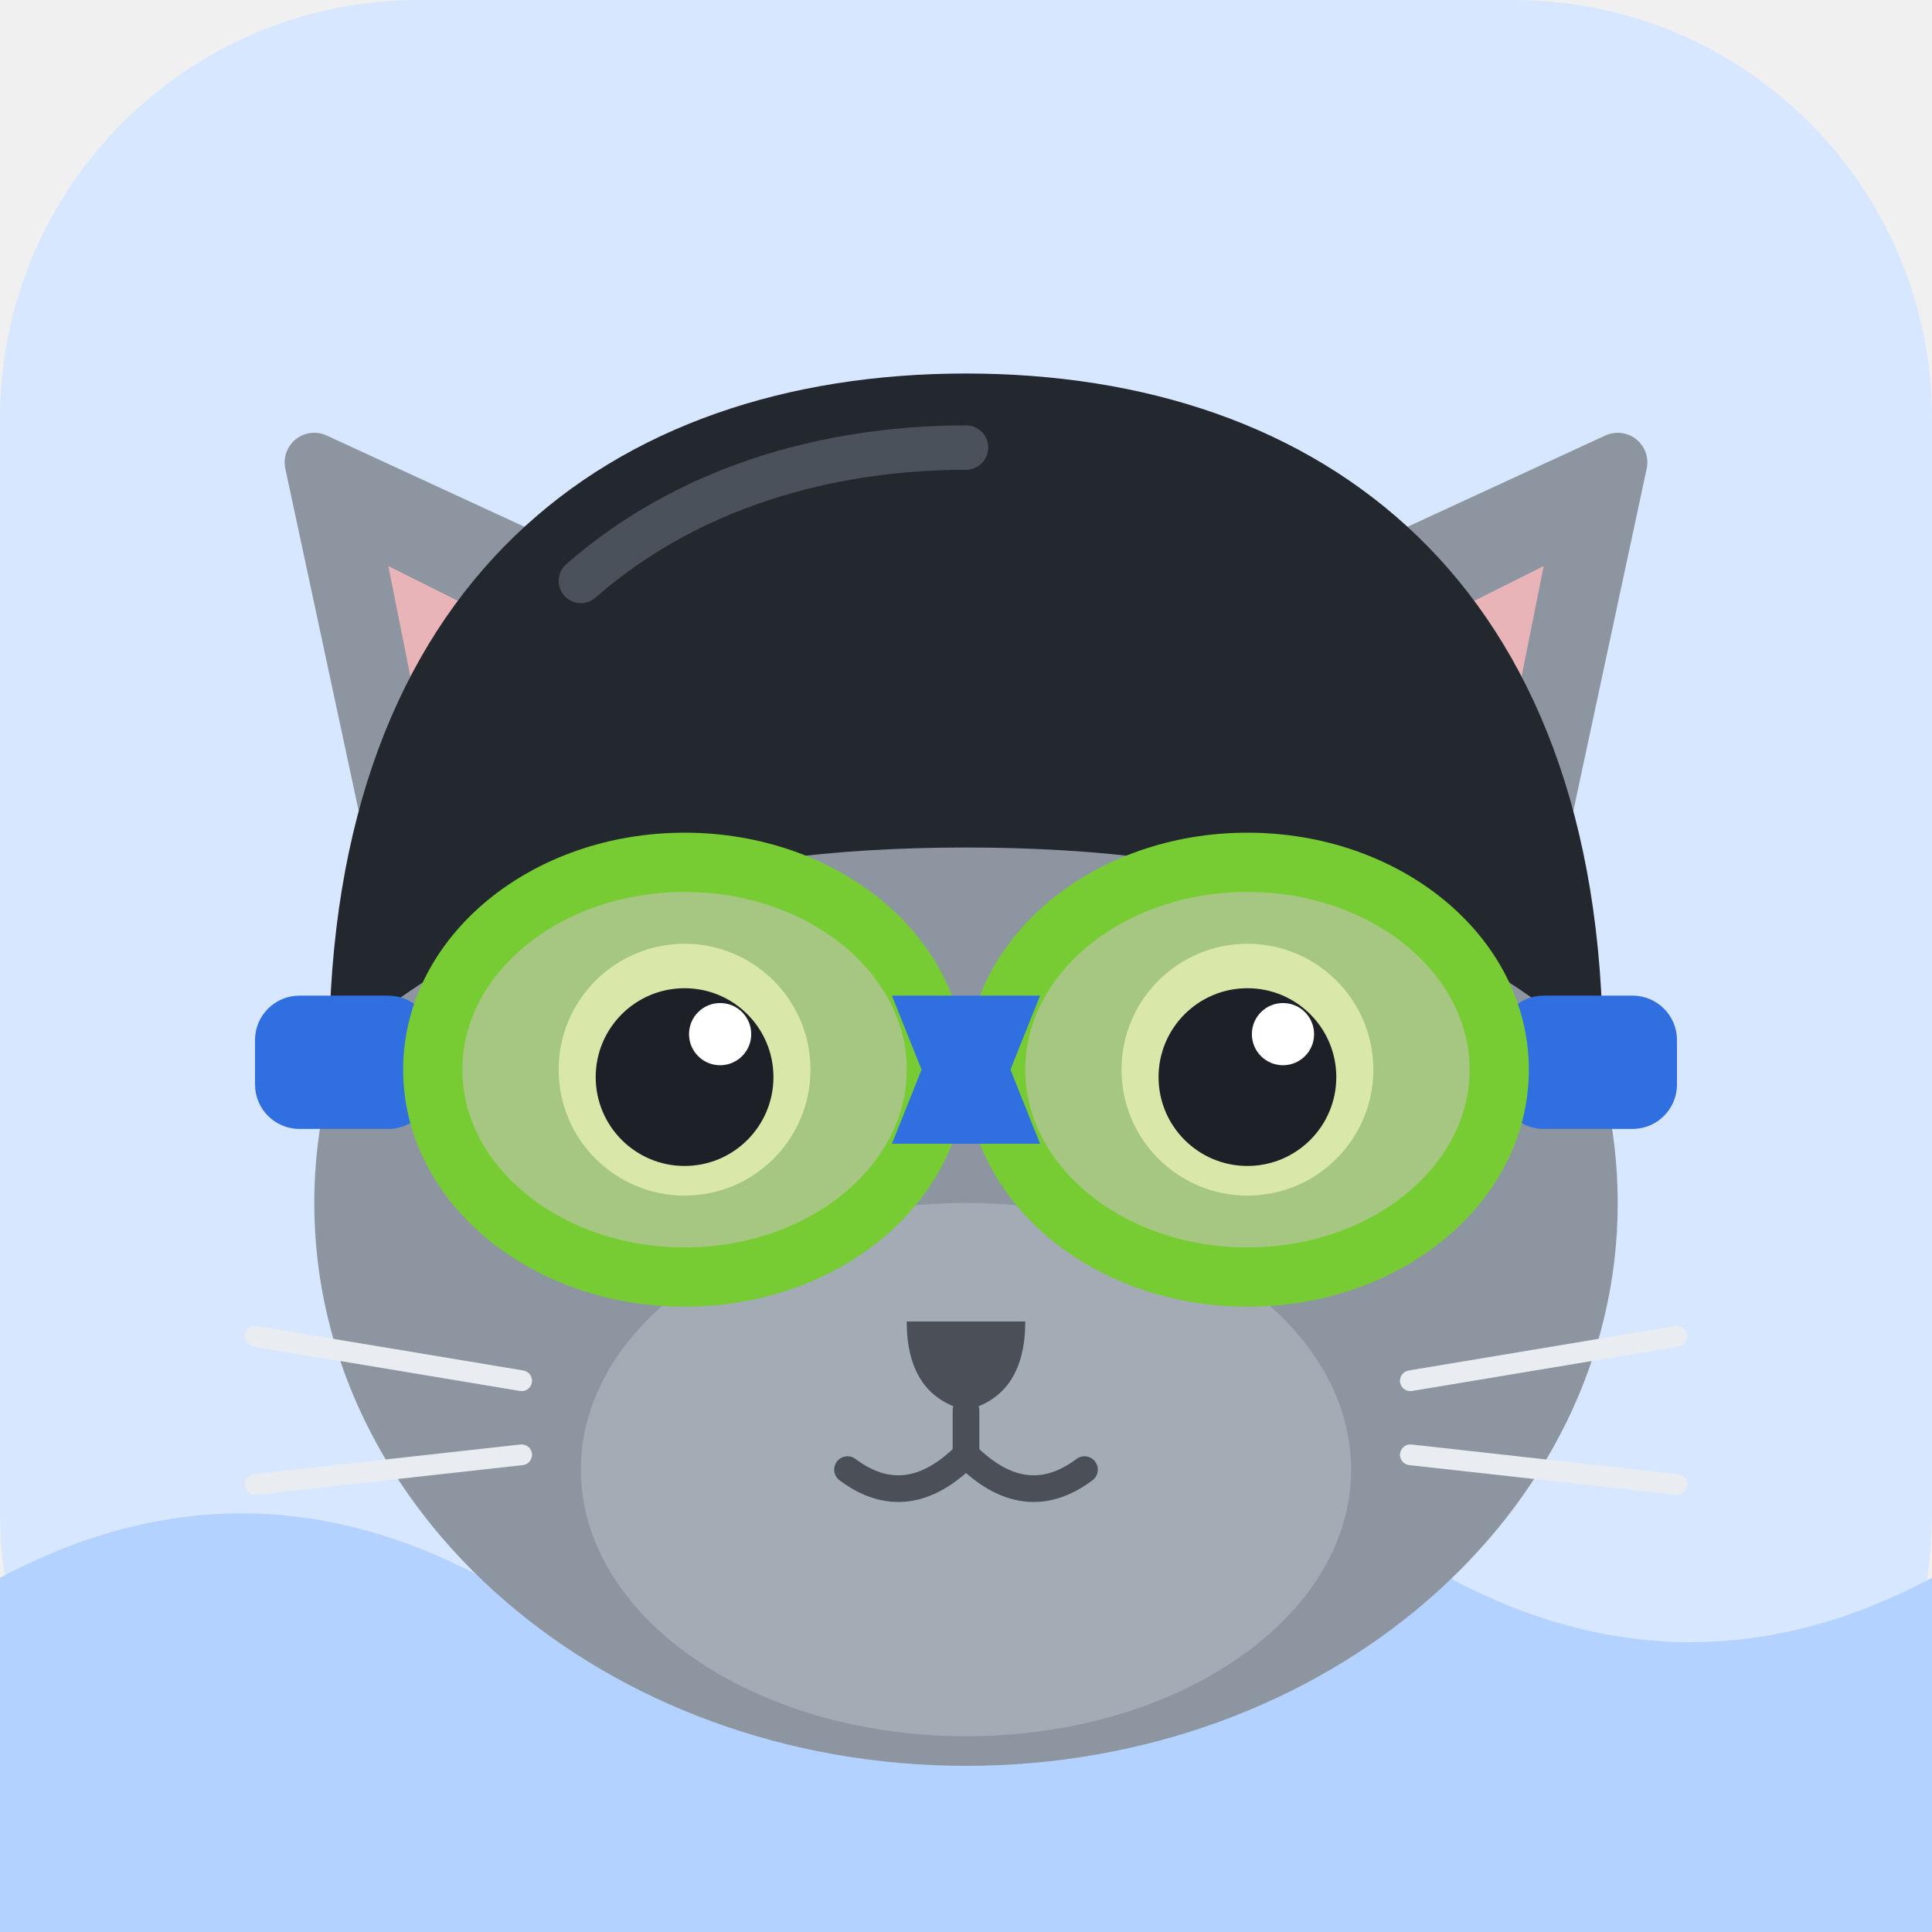
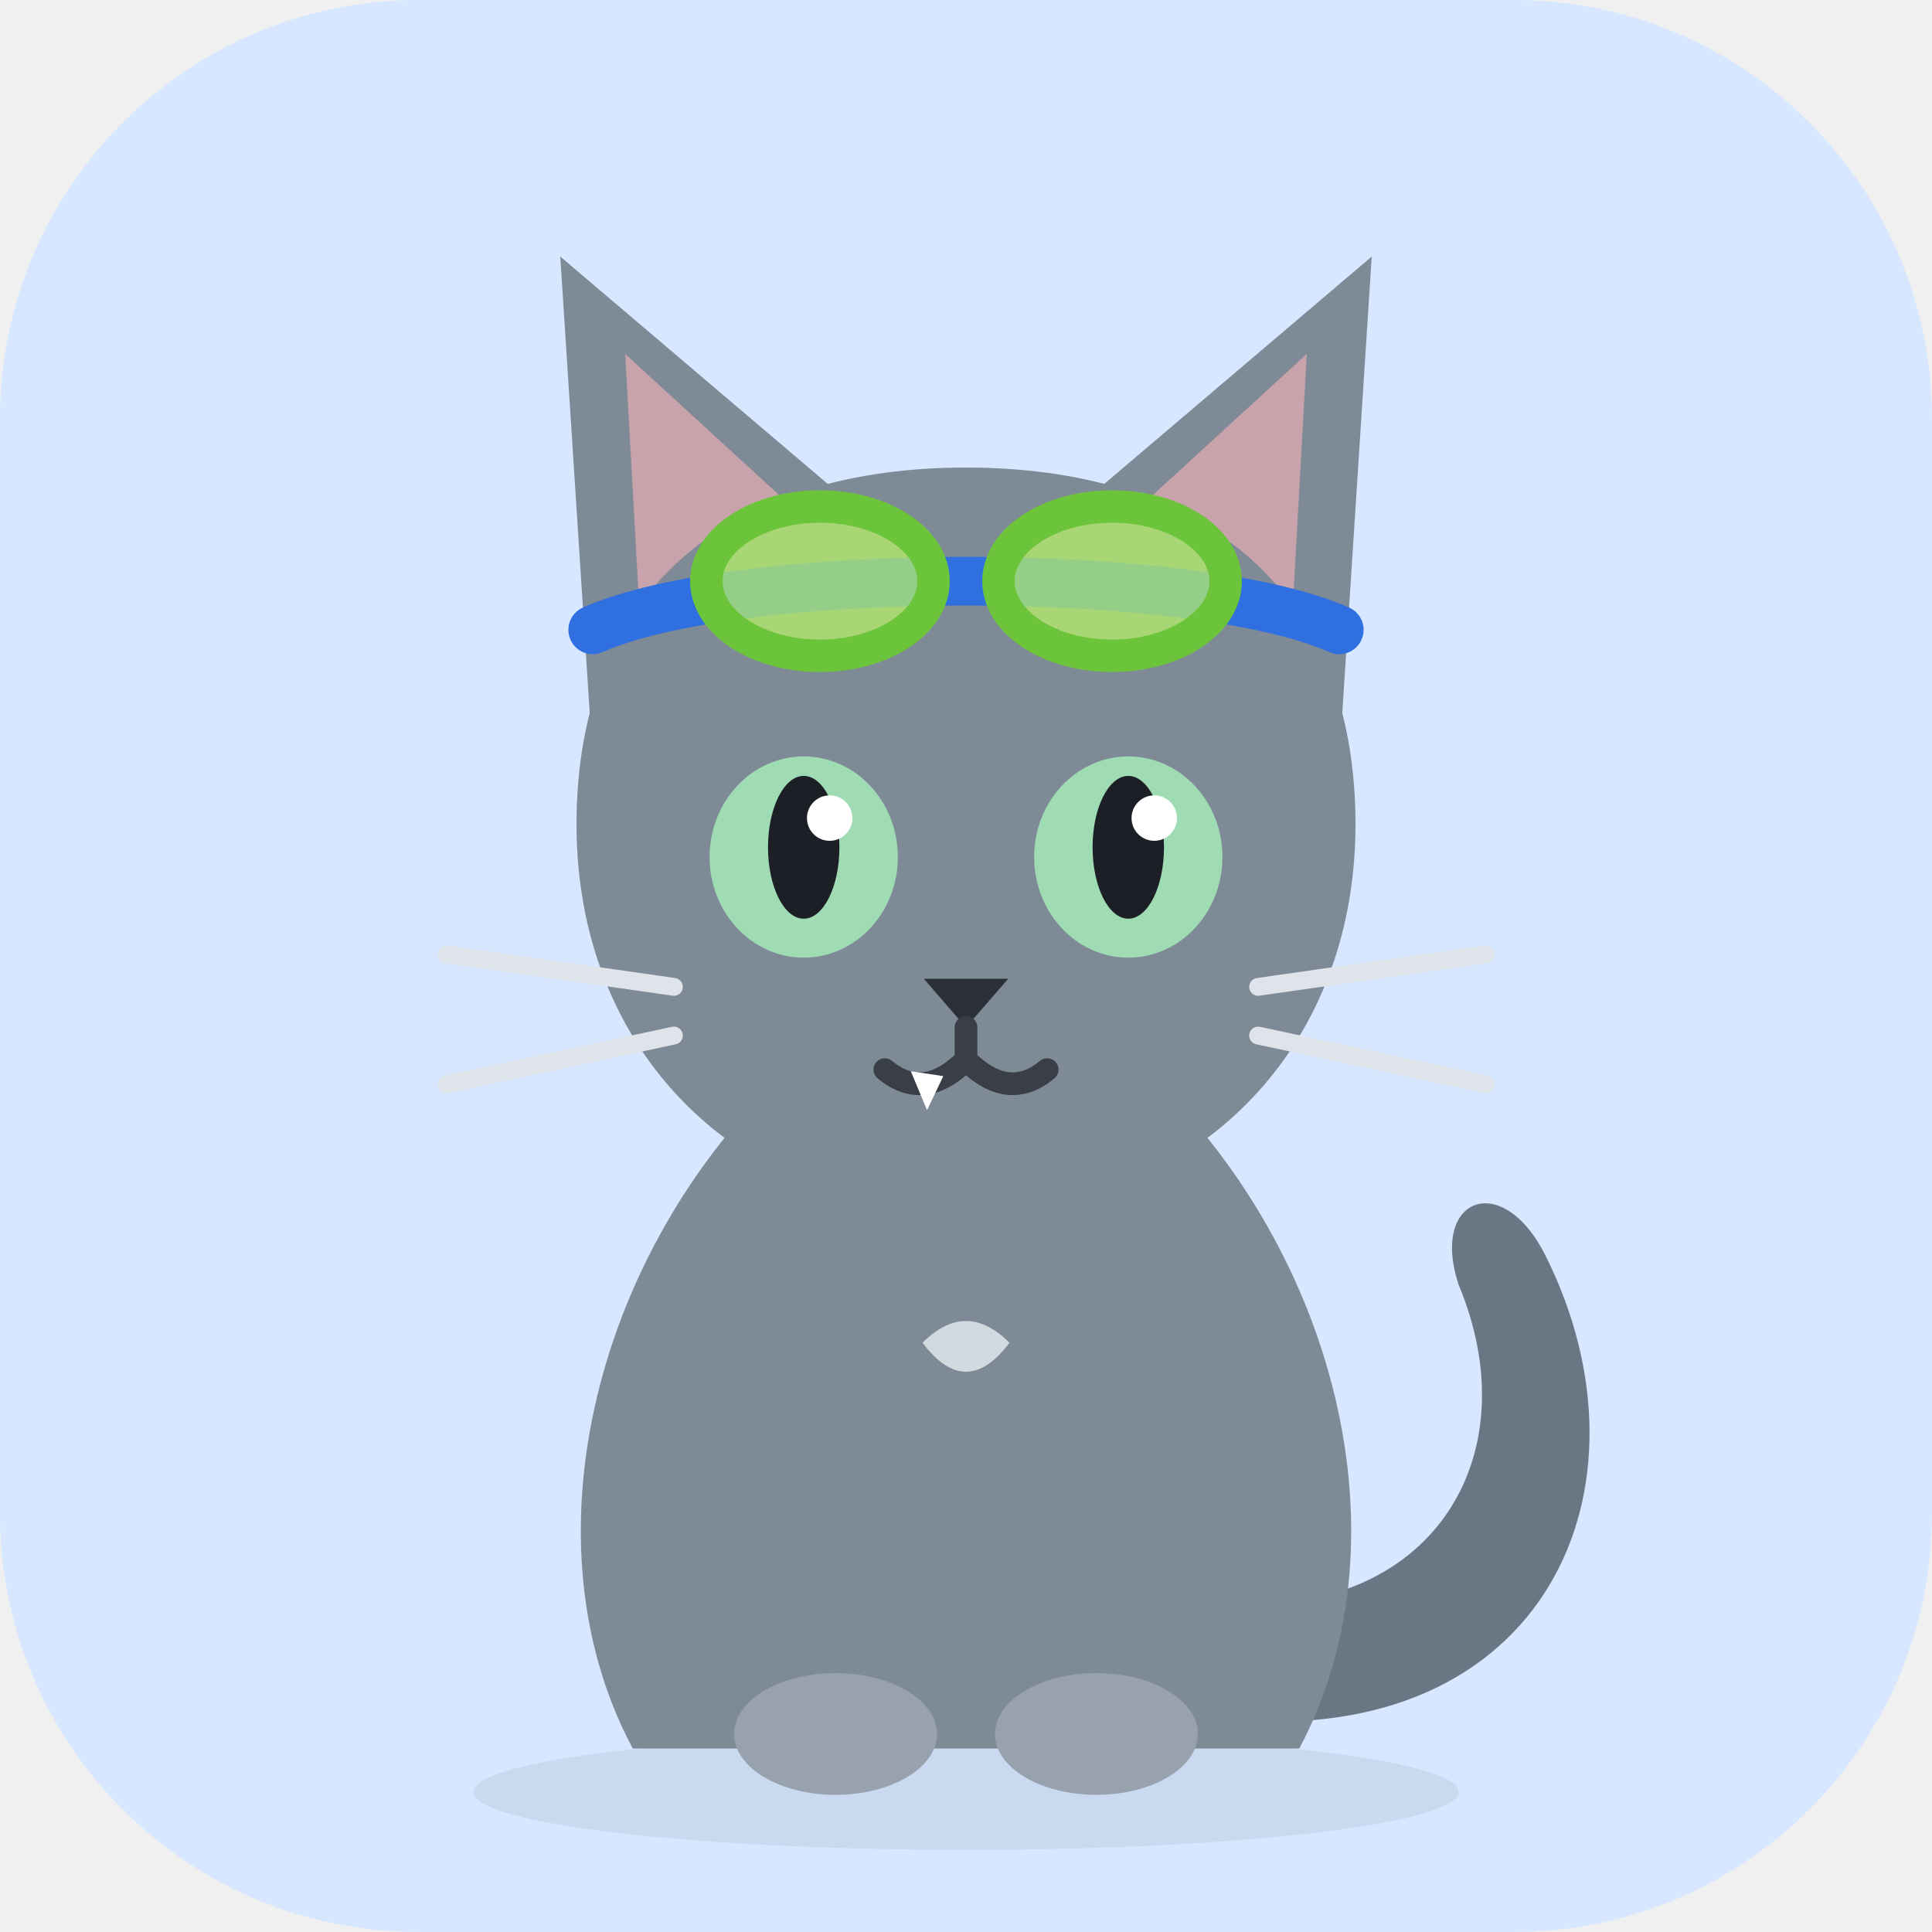
<svg xmlns="http://www.w3.org/2000/svg" viewBox="0 0 120 120">
  <rect width="120" height="120" rx="26" fill="#d6e7ff" />
-   <path d="M0 98 q15 -8 30 0 t30 0 t30 0 t30 0 V120 H0z" fill="#b3d2ff" />
-   <g transform="translate(4.8 8.48) scale(0.92)">
-     <path d="M22 50 L16 22 L42 34Z M98 50 L104 22 L78 34Z" fill="#8d96a0" stroke="#8d96a0" stroke-width="4" stroke-linejoin="round" />
-     <path d="M24 44 L21 29 L35 36Z M96 44 L99 29 L85 36Z" fill="#e8b4b8" />
-     <ellipse cx="60" cy="72" rx="44" ry="38" fill="#8d96a0" />
-     <ellipse cx="60" cy="90" rx="26" ry="18" fill="#a3abb4" />
-     <path d="M17 62 C17 30 36 16 60 16 C84 16 103 30 103 62 C92 52 78 48 60 48 C42 48 28 52 17 62Z" fill="#23272e" />
-     <path d="M34 30 C42 23 52 21 60 21" stroke="#4a515b" stroke-width="3" fill="none" stroke-linecap="round" />
-     <rect x="12" y="58" width="12" height="9" rx="3" fill="#2f6fe0" />
-     <rect x="96" y="58" width="12" height="9" rx="3" fill="#2f6fe0" />
-     <ellipse cx="41" cy="63" rx="17" ry="14" fill="#b7ef6a" fill-opacity="0.55" stroke="#77cc33" stroke-width="4" />
-     <ellipse cx="79" cy="63" rx="17" ry="14" fill="#b7ef6a" fill-opacity="0.55" stroke="#77cc33" stroke-width="4" />
-     <circle cx="41" cy="63" r="8.5" fill="#d9e8a8" />
-     <circle cx="41" cy="63.5" r="6" fill="#1d2127" />
-     <circle cx="43.4" cy="60.6" r="2.1" fill="#fff" />
-     <circle cx="79" cy="63" r="8.5" fill="#d9e8a8" />
-     <circle cx="79" cy="63.5" r="6" fill="#1d2127" />
-     <circle cx="81.4" cy="60.6" r="2.1" fill="#fff" />
-     <path d="M55 58 h10 l-2 5 l2 5 h-10 l2 -5z" fill="#2f6fe0" />
-     <path d="M56 80 h8 q0 5 -4 6 q-4 -1 -4 -6z" fill="#4a4f58" />
-     <path d="M60 86 v3 M60 89 q-4 4 -8 1 M60 89 q4 4 8 1" stroke="#4a4f58" stroke-width="1.8" fill="none" stroke-linecap="round" />
-     <path d="M30 84 l-18 -3 M30 89 l-18 2 M90 84 l18 -3 M90 89 l18 2" stroke="#e9edf1" stroke-width="1.4" stroke-linecap="round" />
+   <g transform="translate(6 9.6) scale(0.9)">
+     <ellipse cx="60" cy="113" rx="34" ry="4" fill="#000" opacity="0.06" />
+     <path d="M78 108 C100 110 108 92 100 76 C97 70 92 72 94 78 C99 90 92 101 78 100Z" fill="#6b7684" />
+     <path d="M37 110 C29 95 35 74 49 62 L71 62 C85 74 91 95 83 110Z" fill="#7f8a97" />
+     <path d="M57 82 q3 -3 6 0 q-3 4 -6 0z" fill="#e9edf1" opacity="0.8" />
+     <ellipse cx="51" cy="109" rx="7" ry="4.2" fill="#98a2ae" />
+     <ellipse cx="69" cy="109" rx="7" ry="4.2" fill="#98a2ae" />
+     <g transform="translate(60 44) scale(1.12) translate(-60 -42)">
+       <path d="M37 40 L35 9 L55 26Z" fill="#7f8a97" />
+       <path d="M83 40 L85 9 L65 26Z" fill="#7f8a97" />
+       <path d="M40 33 L39 15 L51 26Z" fill="#c9a3ab" />
+       <path d="M80 33 L81 15 L69 26Z" fill="#c9a3ab" />
+       <path d="M36 44 C36 29 46 22 60 22 C74 22 84 29 84 44 C84 58 74 68 60 68 C46 68 36 58 36 44Z" fill="#7f8a97" />
+       <path d="M37 32 C46 28 74 28 83 32" stroke="#2f6fe0" stroke-width="3" fill="none" stroke-linecap="round" />
+       <ellipse cx="51" cy="29" rx="7" ry="4.6" fill="#b7ef6a" fill-opacity="0.75" stroke="#6cc43a" stroke-width="2" />
+       <ellipse cx="69" cy="29" rx="7" ry="4.6" fill="#b7ef6a" fill-opacity="0.75" stroke="#6cc43a" stroke-width="2" />
+       <ellipse cx="50" cy="46" rx="5.8" ry="6.2" fill="#9fdcb4" />
+       <ellipse cx="50" cy="45.4" rx="2.2" ry="4.4" fill="#1c2026" />
+       <circle cx="51.6" cy="43.6" r="1.4" fill="#fff" />
+       <ellipse cx="70" cy="46" rx="5.8" ry="6.2" fill="#9fdcb4" />
+       <ellipse cx="70" cy="45.4" rx="2.2" ry="4.4" fill="#1c2026" />
+       <circle cx="71.6" cy="43.6" r="1.4" fill="#fff" />
+       <path d="M57.4 53.5 h5.2 l-2.6 3z" fill="#2b3038" />
+       <path d="M60 56.5 v2 M60 58.5 q-2.6 2.6 -5 0.6 M60 58.5 q2.6 2.6 5 0.6" stroke="#3a3f47" stroke-width="1.4" fill="none" stroke-linecap="round" />
+       <path d="M56.6 59.2 l1 2.4 l1 -2.1z" fill="#fff" />
+       <path d="M42 54 l-14 -2 M42 57 l-14 3 M78 54 l14 -2 M78 57 l14 3" stroke="#dfe4ea" stroke-width="1.1" stroke-linecap="round" />
+     </g>
  </g>
</svg>
